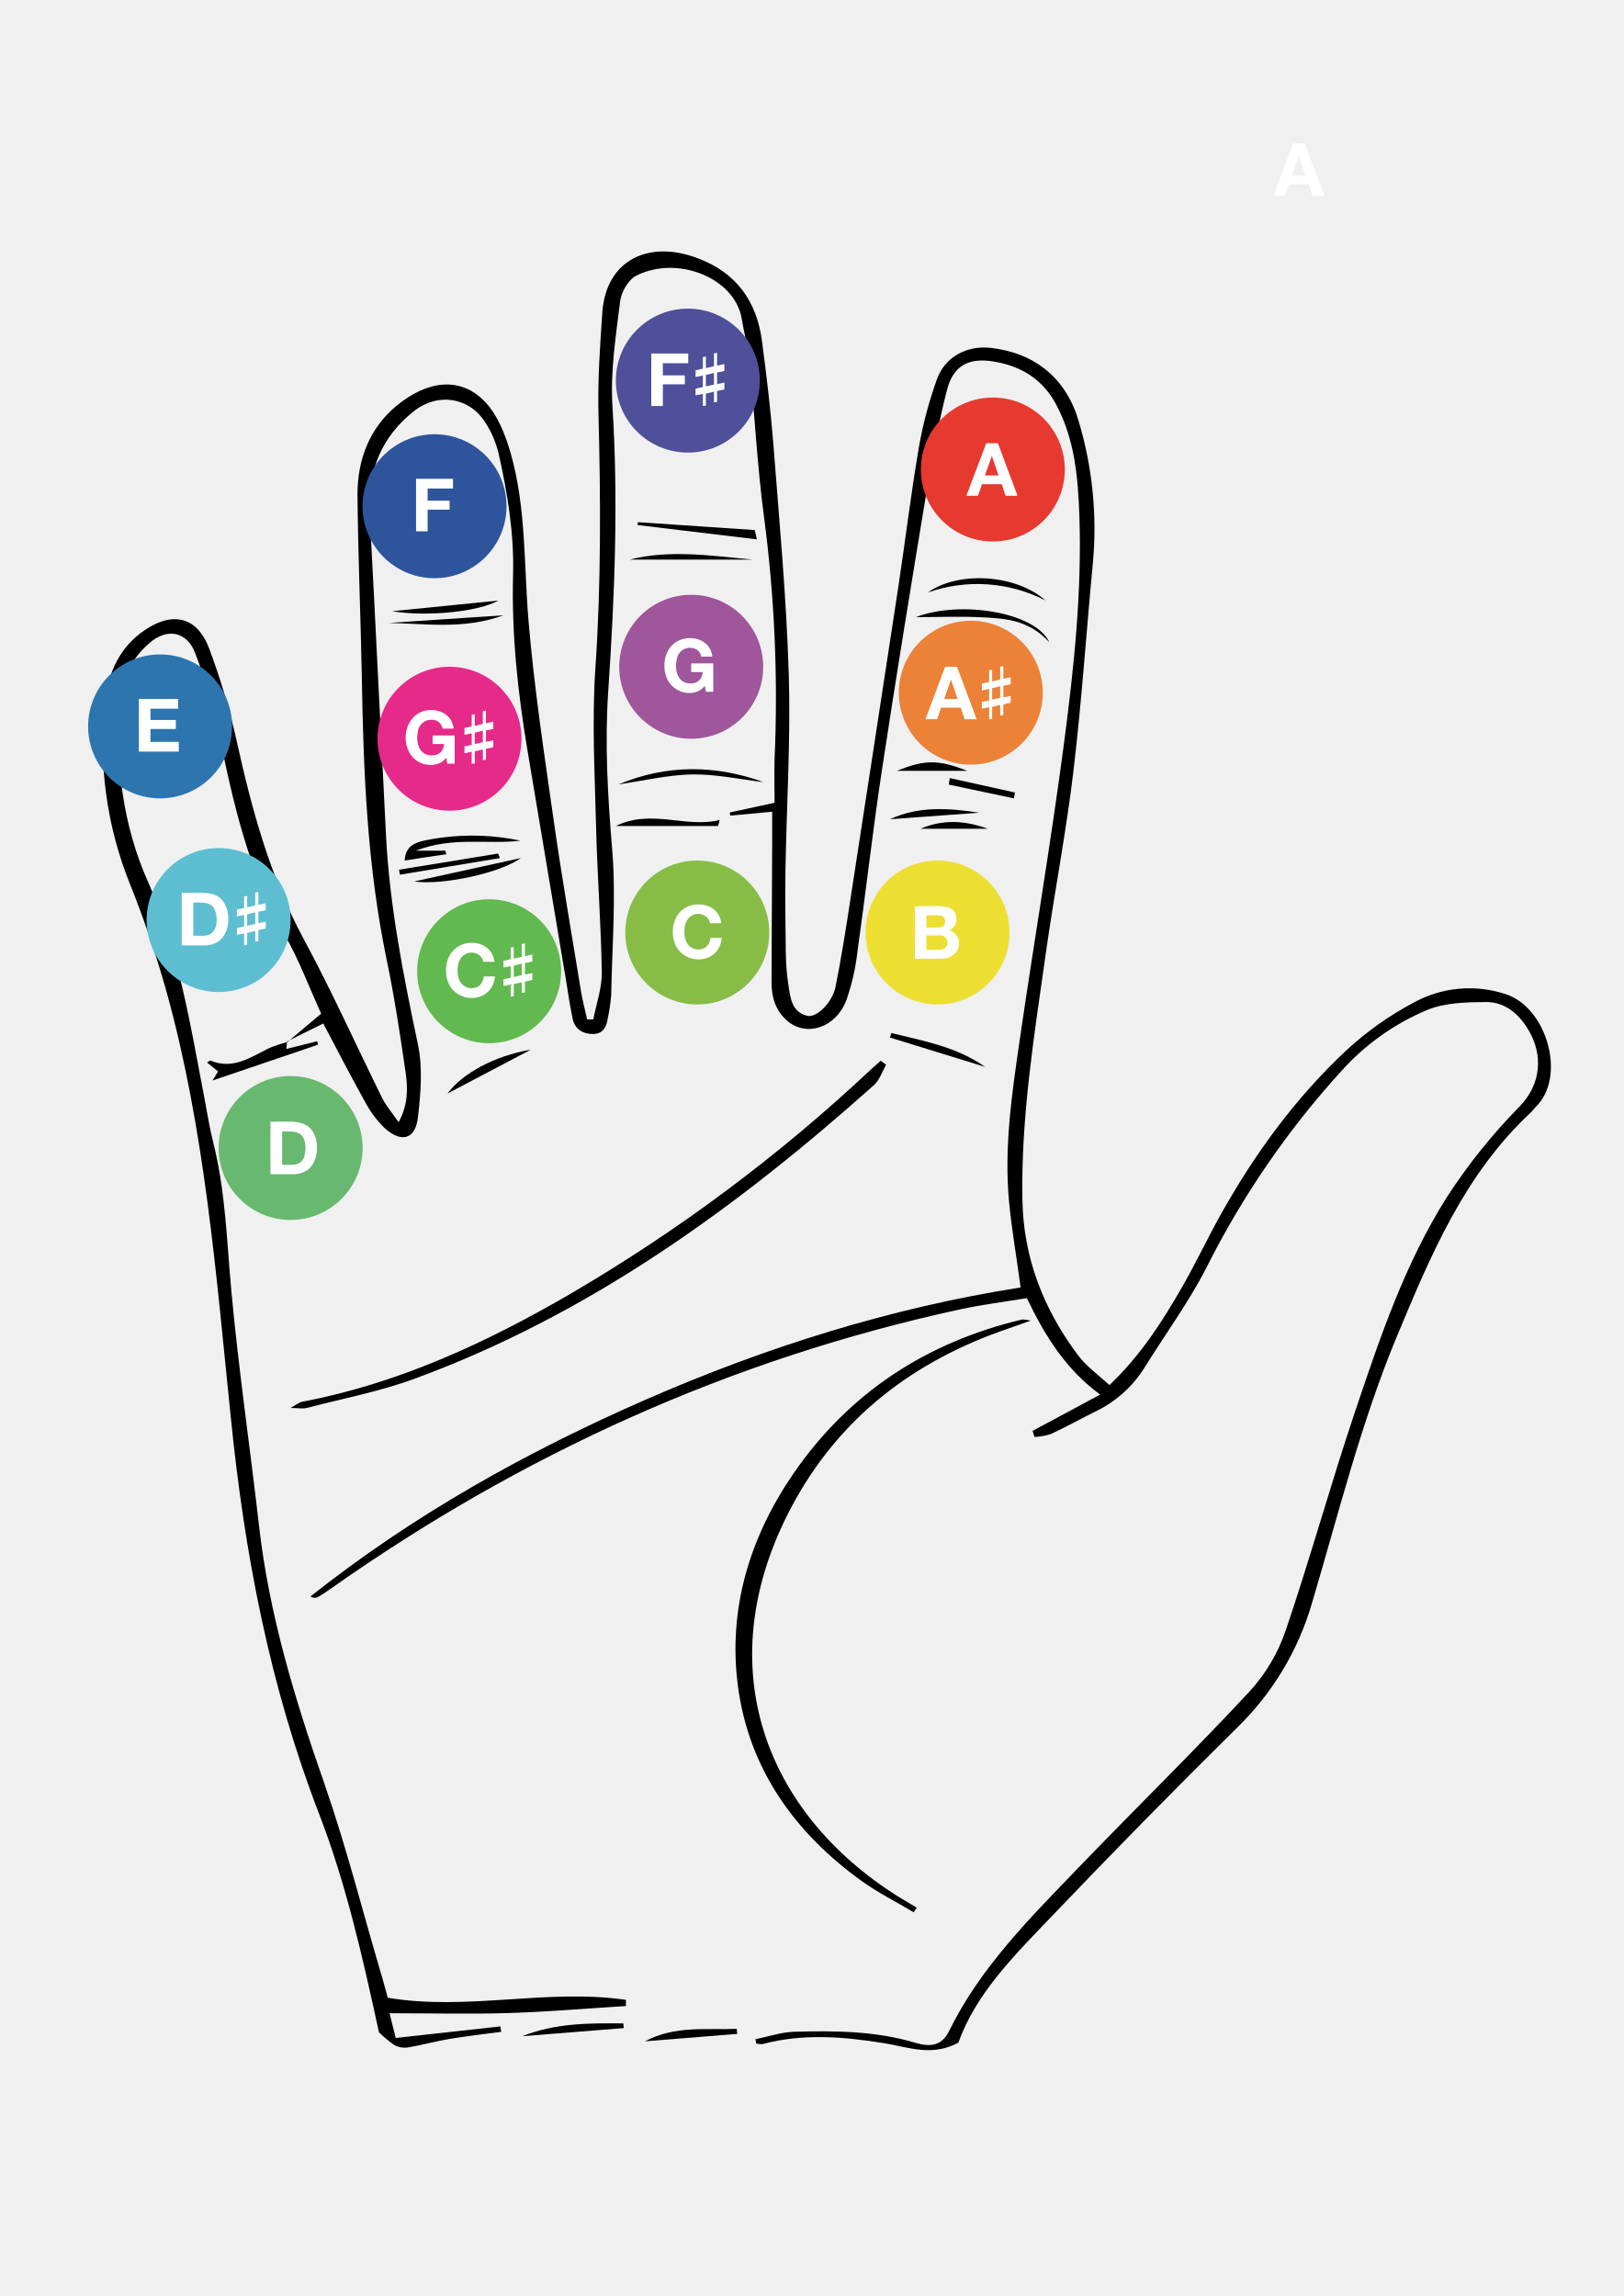
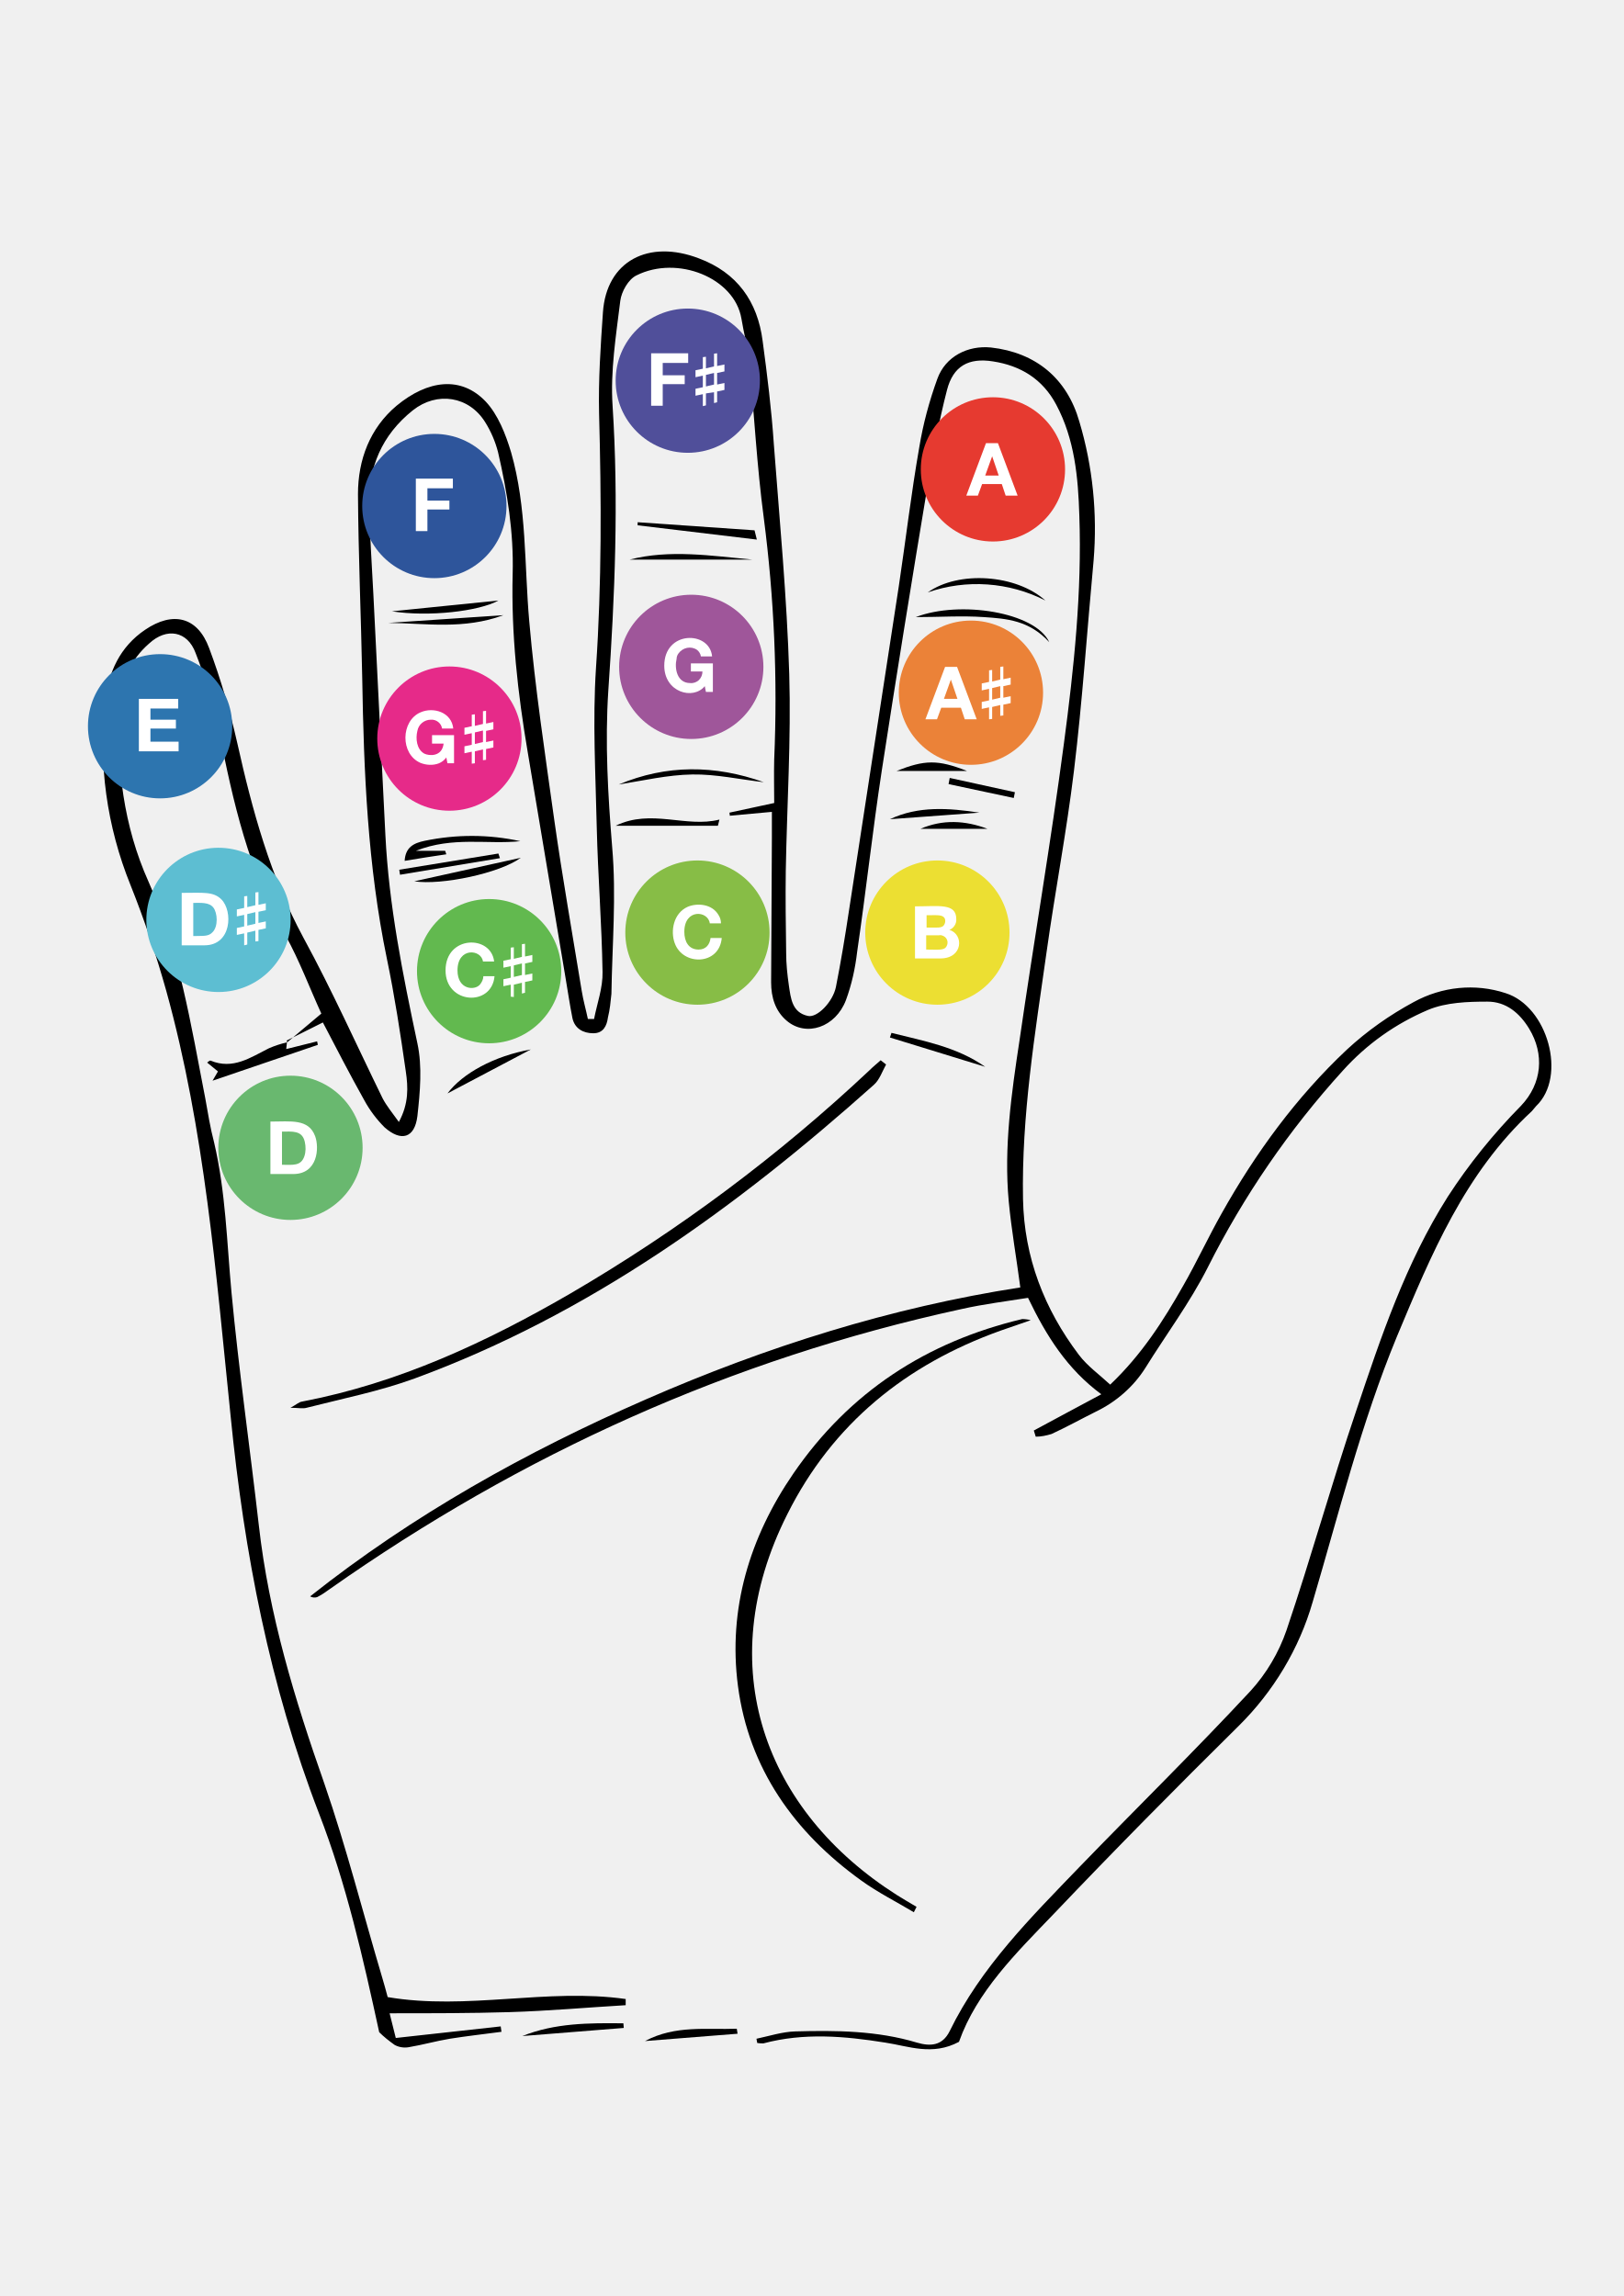
- <svg xmlns="http://www.w3.org/2000/svg" id="Layer_1" data-name="Layer 1" viewBox="0 0 420.94 595.28">
+ <svg xmlns="http://www.w3.org/2000/svg" version="1.1" id="Layer_1" x="0px" y="0px" viewBox="0 0 420.9 595.3" style="enable-background:new 0 0 420.9 595.3;" xml:space="preserve">
+   <style type="text/css">
+ 	.st0{fill:#87BD46;}
+ 	.st1{fill:#FFFFFF;}
+ 	.st2{fill:#62B94F;}
+ 	.st3{fill:#69B86F;}
+ 	.st4{fill:#5DBED2;}
+ 	.st5{fill:#2D75AF;}
+ 	.st6{fill:#2E559B;}
+ 	.st7{fill:#504F9A;}
+ 	.st8{fill:#9F569A;}
+ 	.st9{fill:#E63A30;}
+ 	.st10{fill:#EB8238;}
+ 	.st11{fill:#ECDF32;}
+ 	.st12{fill:#E62A89;}
+ </style>
  <g id="KzPyu6">
    <g>
-       <path d="M74.51,270.17l8.75-7.36C80.15,256,77.58,249,73.91,242.56c-9.46-16.49-13.56-34.57-17.23-52.9a133,133,0,0,0-6.08-20.3c-2.14-5.74-7.46-6.68-12.11-2.42a22.86,22.86,0,0,0-7.73,16.26c-.67,15.64,1.15,30.93,7.58,45.37,8,17.92,11,37.09,14.65,56.13.73,3.85,1.33,7.73,2.29,11.52C58.5,309,58.78,322,60,335c1.87,20.23,4.84,40.35,7.14,60.55,2.63,23.13,9.34,45.14,17,67.05,5.74,16.52,10,33.55,15,50.35.47,1.6.88,3.22,1.38,5,20.57,3.48,41.28-2.44,61.74.55l0,1.6c-10.07.63-20.12,1.49-30.2,1.81s-20.09.06-31.08.06l1.6,6.41,27.15-3,.19,1.41c-4.47.6-9,1.1-13.42,1.84-3.6.6-7.12,1.6-10.72,2.2a5.72,5.72,0,0,1-3.55-.6,30.55,30.55,0,0,1-4-3.34c-4.21-19.33-8.46-38.39-15.56-56.74-12.79-33.1-19.32-67.57-22.86-102.83C56,330.33,53.14,293.06,43.12,256.94a272.7,272.7,0,0,0-9.33-27.49,97.29,97.29,0,0,1-6.53-47.68c.84-7.45,3.76-14,10.3-18.43,7.24-4.89,13.56-3.41,16.63,4.72a180,180,0,0,1,7.29,24.61c3.88,17.53,8.58,34.65,17.16,50.63C86,256.91,92.3,271,99.17,284.89c1,1.92,2.44,3.58,4.16,6.06,2.59-4.77,2.37-9,1.79-13.08-1.41-9.77-2.9-19.56-4.92-29.22-5-24.07-6-48.46-6.4-72.93-.29-15.85-1-31.7-1.13-47.56,0-8.91,3.07-17.06,10-22.85,8.06-6.72,16.74-7.82,23.11-1.08,3.24,3.44,5.24,8.52,6.58,13.2,4.1,14.3,3.41,29.17,4.67,43.83,1.47,17.25,4.07,34.41,6.52,51.56,2.1,14.76,4.66,29.46,7.06,44.19.4,2.45,1.06,4.86,1.59,7.29l1.6,0c.78-4.07,2.26-8.15,2.2-12.21-.19-12.48-1.17-25-1.47-37.44-.34-13.8-1.12-27.67-.19-41.4,1.5-22,1.37-44,.8-66-.22-8.74.4-17.51,1-26.24C157.05,67.58,168,62,181,67c9.9,3.74,15.17,11.15,16.52,21.41,1.16,8.88,2.26,17.77,2.95,26.7,1.54,19.89,3.39,39.79,4,59.72.52,17-.58,34-.86,51-.11,7.09,0,14.19.09,21.28a61.6,61.6,0,0,0,.69,8.36c.51,3.28.83,6.95,4.93,7.91,2.4.56,6.49-3.56,7.27-7.51,1.32-6.58,2.39-13.21,3.42-19.85q6.48-42,12.88-84c1.81-12,3.25-24,5.3-36a104.14,104.14,0,0,1,4.72-17.77c2.08-5.79,7.87-8.74,13.87-8.06,11.61,1.32,19.71,8,22.91,19.24a97,97,0,0,1,3.66,36c-1.74,18.2-2.94,36.46-5.1,54.6-1.87,15.73-4.92,31.31-7.13,47-3,21.24-6.47,42.44-6.09,64,.26,15.1,5.49,28.45,14.45,40.38,2.17,2.89,5.28,5.07,8.11,7.71,8.16-7.77,13.76-16.56,18.94-25.61,3.52-6.15,6.54-12.59,10-18.77,8.81-15.71,19.36-30.18,32.54-42.48A83,83,0,0,1,366.36,260a29.93,29.93,0,0,1,23.8-2.3c10.89,3.39,16,21.57,7.91,29.32-.4.39-.69.89-1.1,1.27-17.37,16.1-26.13,37.24-35,58.53-9.25,22.31-15,45.67-21.84,68.7a73.61,73.61,0,0,1-19.25,32.22q-24.3,24-47.87,48.71c-9.77,10.22-20,20.25-24.57,33.15-6.94,3.72-13.05,1.13-19.15.15-10.58-1.71-21.1-2.6-31.63.22a5.06,5.06,0,0,1-1.62-.14l-.2-1.13c3.34-.67,6.67-1.83,10-1.93,10.63-.3,21.27-.22,31.62,2.91,3.43,1,6.6.89,8.52-3,8.1-16.56,21-29.37,33.54-42.41,14.75-15.34,30-30.23,44.46-45.79a44.61,44.61,0,0,0,9.28-15.68c6.42-18.88,11.71-38.14,18.07-57,6.42-19.06,12.83-38.16,23.72-55.39A149.5,149.5,0,0,1,394,286.79c5.53-5.77,6.13-13.37,2.07-20-2.5-4.09-6.05-7-10.82-7-5.14.05-10.69.17-15.32,2.07a62.28,62.28,0,0,0-22.18,15.78,226.85,226.85,0,0,0-35,51c-4.65,9.08-10.78,17.4-16.17,26.11a30.63,30.63,0,0,1-12.82,11.31c-3.83,1.91-7.59,4-11.47,5.79a15.87,15.87,0,0,1-4.14.7l-.48-1.57c5.65-3,11.3-6.08,17.52-9.41-8.8-6.46-14.21-15-19-25-5.58.92-11.45,1.64-17.19,2.88-59.5,12.9-113.8,37.54-163.47,72.59a33.25,33.25,0,0,1-3.28,2.11,2,2,0,0,1-1.77-.24c26.64-21.12,56-37.53,87.09-51.11s63.45-23.75,97-29c-1-7.63-2.31-14.92-3-22.27-1.32-14.05.74-27.95,2.75-41.79,3.73-25.64,8.09-51.21,11.48-76.9,2.58-19.6,4.68-39.3,4-59.15-.34-9.93-1.21-19.76-6-28.78-3.5-6.63-9.21-10.09-16.43-11.21-6.34-1-10.29,1.16-11.89,7.4-2.07,8.1-3.63,16.34-5,24.6-4.08,24.64-8.12,49.3-11.87,74-2.38,15.67-4.14,31.44-6.35,47.13a58.08,58.08,0,0,1-2.86,12.49c-2.7,7.11-10.27,9.63-15.29,5.38-3-2.55-4.13-6.11-4.11-10q.08-18.75.17-37.51c0-2,0-4,0-6.73l-10.88,1-.13-.8,11.63-2.53c0-3.62-.13-7.49,0-11.34a358.56,358.56,0,0,0-2.71-62.56c-1.81-13.48-2.47-27.12-3.82-40.67-.37-3.69-1.42-7.31-2-11C190.42,72,175.58,66.12,165,71.44c-2.06,1-3.95,4.23-4.24,6.64-1.11,9-2.57,18.23-2,27.24,1.56,24.68.58,49.24-1.09,73.84-.92,13.58-.14,27.13,1,40.73,1.07,12.58,0,25.34-.23,38a45.22,45.22,0,0,1-.88,6.08c-.34,2.19-1.16,4.06-3.75,4.11s-4.77-1.16-5.36-3.92c-.74-3.46-1.21-7-1.8-10.47q-4.89-29.24-9.8-58.46c-2.6-15.3-4.26-30.7-3.85-46.22.29-10.75-1.44-21.19-3.78-31.57a25.94,25.94,0,0,0-3.26-7.67c-4.19-6.85-12.46-8.13-18.8-3.07-8,6.4-11.64,14.85-11.31,25,.25,7.65.72,15.29,1.1,22.93q1.56,31,3.12,62.06c.94,18.31,4.49,36.2,8.27,54.1,1.27,6.05.73,12.65,0,18.89-.65,5.66-4.18,6.72-8.52,2.9a27.27,27.27,0,0,1-5.3-7.11c-3.71-6.64-7.17-13.42-10.72-20.11l-9.45,4.68Z" />
-       <path d="M236.85,495.79c-4.53-2.7-9.29-5.09-13.56-8.16-17.37-12.53-29.17-29.1-32-50.47-2.62-19.93,3-38.49,14.36-55.07C220.17,361,240.19,348,265,342.09a10.19,10.19,0,0,1,2.19.31c-3.2,1.13-5.48,1.92-7.75,2.73-24.56,8.78-43.57,24.18-55.34,47.65-19.85,39.54-5.94,77,28.53,98.82,1.64,1,3.31,2,5,3Z" />
-       <path d="M229.7,276.05c-1,1.79-1.72,4-3.19,5.32-35.56,31.75-73.77,59.47-119,76.07-9,3.32-18.64,5.16-28,7.6-1,.27-2.18,0-4.2,0,1.52-.83,2.22-1.45,3-1.6,25.08-4.77,47.85-15.36,69.69-28.07a432.28,432.28,0,0,0,77.43-57.78c.94-.88,1.92-1.71,2.89-2.57Z" />
-       <path d="M74.4,270.06l-.17,1.9,8-2,.22.89-27.35,9.29,1.43-2.36-2.85-2.28c.44-.27.73-.58.88-.52,5.79,2.41,10.34-.81,15.12-3.2a34.33,34.33,0,0,1,4.87-1.62Z" />
-       <path d="M107.8,220.55h7.62l.29.93c-1.76.26-3.52.5-5.27.77s-3.67.57-5.53.86c.16-3.5,2.32-4.59,5.2-5.2a60.56,60.56,0,0,1,24.83.05C126.31,219,117.41,216.83,107.8,220.55Z" />
-       <path d="M237.42,160c11.45-4.43,31-1.32,34.6,6.53-5.22-5.72-11.12-6.14-16.91-6.46S243.74,160,237.42,160Z" />
-       <path d="M165.33,135.38l30.32,2.05.56,2.41-30.92-3.71Z" />
-       <path d="M163.22,145.09c10.4-2.66,21.16-1,31.92,0Z" />
-       <path d="M160.36,203.36c12.39-5.16,24.94-5.13,37.58-.58-6.17-.72-12.35-2.09-18.51-2C173.06,200.91,166.71,202.45,160.36,203.36Z" />
-       <path d="M100.69,161.52l29.82-2C120.23,163.29,110.39,161.65,100.69,161.52Z" />
-       <path d="M161.69,525.82l-26.32,2.11c8.49-3.4,17.34-3.42,26.2-3.32Z" />
-       <path d="M271,155.67a38.67,38.67,0,0,0-30.47-2.06C248.49,147.93,263.42,148.93,271,155.67Z" />
-       <path d="M255.37,276.61,230.7,269l.36-1.17C239.43,269.89,248,271.41,255.37,276.61Z" />
-       <path d="M107.38,228.53,135,222.47C129.6,226.42,114.44,229.6,107.38,228.53Z" />
-       <path d="M137.61,272.14,116,283.52C119.88,278.29,128.13,273.77,137.61,272.14Z" />
-       <path d="M101.64,158.47l27.56-2.76C124.18,158.52,111.12,160,101.64,158.47Z" />
-       <path d="M167.18,529.25c7.95-4.21,16-2.88,23.78-3.24l.16,1.31Z" />
-       <path d="M230.71,212.4c7.45-3.47,15.28-2.89,23.17-1.69Z" />
-       <path d="M186.13,214.15H159.65c9.24-4.53,18.2.65,26.92-1.56Z" />
-       <path d="M129.6,222.47l-25.93,4.31-.23-1.29,25.66-4.19Z" />
-       <path d="M232.44,199.86c7.27-2.9,10.71-3,18.31,0Z" />
-       <path d="M246.2,201.73l16.91,3.74-.29,1.52-16.88-3.57Z" />
-       <path d="M238.61,214.87c5.78-2.48,11.59-2.18,17.43,0Z" />
+       <path d="M74.5,270.2l8.8-7.4c-3.1-6.8-5.7-13.8-9.3-20.3c-9.5-16.5-13.6-34.6-17.2-52.9c-1.5-6.9-3.5-13.7-6.1-20.3    c-2.1-5.7-7.5-6.7-12.1-2.4c-4.7,4.1-7.5,10-7.7,16.3c-0.7,15.6,1.1,30.9,7.6,45.4c8,17.9,11,37.1,14.7,56.1    c0.7,3.9,1.3,7.7,2.3,11.5C58.5,309,58.8,322,60,335c1.9,20.2,4.8,40.4,7.1,60.5c2.6,23.1,9.3,45.1,17,67    c5.7,16.5,10,33.5,15,50.3c0.5,1.6,0.9,3.2,1.4,5c20.6,3.5,41.3-2.4,61.7,0.5v1.6c-10.1,0.6-20.1,1.5-30.2,1.8S112,522,101,522    l1.6,6.4l27.2-3l0.2,1.4c-4.5,0.6-9,1.1-13.4,1.8c-3.6,0.6-7.1,1.6-10.7,2.2c-1.2,0.2-2.5,0-3.6-0.6c-1.4-1-2.8-2.1-4-3.3    c-4.2-19.3-8.5-38.4-15.6-56.7C69.9,437,63.3,402.6,59.8,367.3c-3.8-37-6.7-74.3-16.7-110.4c-2.6-9.3-5.7-18.5-9.3-27.5    c-6.1-15.1-8.4-31.5-6.5-47.7c0.8-7.4,3.8-14,10.3-18.4c7.2-4.9,13.6-3.4,16.6,4.7c3,8,5.4,16.2,7.3,24.6    c3.9,17.5,8.6,34.7,17.2,50.6c7.4,13.6,13.7,27.7,20.5,41.6c1,1.9,2.4,3.6,4.2,6.1c2.6-4.8,2.4-9,1.8-13.1    c-1.4-9.8-2.9-19.6-4.9-29.2c-5-24.1-6-48.5-6.4-72.9c-0.3-15.9-1-31.7-1.1-47.6c0-8.9,3.1-17.1,10-22.9    c8.1-6.7,16.7-7.8,23.1-1.1c3.2,3.4,5.2,8.5,6.6,13.2c4.1,14.3,3.4,29.2,4.7,43.8c1.5,17.2,4.1,34.4,6.5,51.6    c2.1,14.8,4.7,29.5,7.1,44.2c0.4,2.5,1.1,4.9,1.6,7.3h1.6c0.8-4.1,2.3-8.1,2.2-12.2c-0.2-12.5-1.2-25-1.5-37.4    c-0.3-13.8-1.1-27.7-0.2-41.4c1.5-22,1.4-44,0.8-66c-0.2-8.7,0.4-17.5,1-26.2c0.9-13.4,11.9-19,24.9-14    c9.9,3.7,15.2,11.2,16.5,21.4c1.2,8.9,2.3,17.8,2.9,26.7c1.5,19.9,3.4,39.8,4,59.7c0.5,17-0.6,34-0.9,51c-0.1,7.1,0,14.2,0.1,21.3    c0,2.8,0.3,5.6,0.7,8.4c0.5,3.3,0.8,7,4.9,7.9c2.4,0.6,6.5-3.6,7.3-7.5c1.3-6.6,2.4-13.2,3.4-19.9c4.3-28,8.6-56,12.9-84    c1.8-12,3.2-24,5.3-36c1-6.1,2.6-12,4.7-17.8c2.1-5.8,7.9-8.7,13.9-8.1c11.6,1.3,19.7,8,22.9,19.2c3.5,11.7,4.7,23.9,3.7,36    c-1.7,18.2-2.9,36.5-5.1,54.6c-1.9,15.7-4.9,31.3-7.1,47c-3,21.2-6.5,42.4-6.1,64c0.3,15.1,5.5,28.5,14.5,40.4    c2.2,2.9,5.3,5.1,8.1,7.7c8.2-7.8,13.8-16.6,18.9-25.6c3.5-6.1,6.5-12.6,10-18.8c8.8-15.7,19.4-30.2,32.5-42.5    c5.2-4.8,11-8.9,17.3-12.3c7.3-4,15.9-4.9,23.8-2.3c10.9,3.4,16,21.6,7.9,29.3c-0.4,0.4-0.7,0.9-1.1,1.3    c-17.4,16.1-26.1,37.2-35,58.5c-9.2,22.3-15,45.7-21.8,68.7c-3.5,12.2-10.2,23.3-19.2,32.2c-16.2,16-32.2,32.2-47.9,48.7    c-9.8,10.2-20,20.2-24.6,33.2c-6.9,3.7-13.1,1.1-19.1,0.2c-10.6-1.7-21.1-2.6-31.6,0.2c-0.5,0-1.1,0-1.6-0.1l-0.2-1.1    c3.3-0.7,6.7-1.8,10-1.9c10.6-0.3,21.3-0.2,31.6,2.9c3.4,1,6.6,0.9,8.5-3c8.1-16.6,21-29.4,33.5-42.4c14.8-15.3,30-30.2,44.5-45.8    c4.1-4.5,7.3-9.9,9.3-15.7c6.4-18.9,11.7-38.1,18.1-57c6.4-19.1,12.8-38.2,23.7-55.4c5.5-8.5,11.9-16.4,19-23.6    c5.5-5.8,6.1-13.4,2.1-20c-2.5-4.1-6-7-10.8-7c-5.1,0-10.7,0.2-15.3,2.1c-8.5,3.6-16,8.9-22.2,15.8c-13.9,15.3-25.7,32.5-35,51    c-4.6,9.1-10.8,17.4-16.2,26.1c-3.1,4.9-7.6,8.8-12.8,11.3c-3.8,1.9-7.6,4-11.5,5.8c-1.3,0.4-2.7,0.7-4.1,0.7l-0.5-1.6    c5.6-3,11.3-6.1,17.5-9.4c-8.8-6.5-14.2-15-19-25c-5.6,0.9-11.4,1.6-17.2,2.9C189.5,352.4,135.2,377,85.5,412    c-1.1,0.8-2.1,1.5-3.3,2.1c-0.6,0.2-1.3,0.1-1.8-0.2c26.6-21.1,56-37.5,87.1-51.1s63.4-23.8,97-29c-1-7.6-2.3-14.9-3-22.3    c-1.3-14,0.7-28,2.8-41.8c3.7-25.6,8.1-51.2,11.5-76.9c2.6-19.6,4.7-39.3,4-59.1c-0.3-9.9-1.2-19.8-6-28.8    c-3.5-6.6-9.2-10.1-16.4-11.2c-6.3-1-10.3,1.2-11.9,7.4c-2.1,8.1-3.6,16.3-5,24.6c-4.1,24.6-8.1,49.3-11.9,74    c-2.4,15.7-4.1,31.4-6.4,47.1c-0.5,4.3-1.4,8.4-2.9,12.5c-2.7,7.1-10.3,9.6-15.3,5.4c-3-2.5-4.1-6.1-4.1-10    c0.1-12.5,0.1-25,0.2-37.5c0-2,0-4,0-6.7l-10.9,1l-0.1-0.8l11.6-2.5c0-3.6-0.1-7.5,0-11.3c0.9-20.9,0-41.8-2.7-62.6    c-1.8-13.5-2.5-27.1-3.8-40.7c-0.4-3.7-1.4-7.3-2-11C190.4,72,175.6,66.1,165,71.4c-2.1,1-3.9,4.2-4.2,6.6c-1.1,9-2.6,18.2-2,27.2    c1.6,24.7,0.6,49.2-1.1,73.8c-0.9,13.6-0.1,27.1,1,40.7c1.1,12.6,0,25.3-0.2,38c-0.2,2-0.4,4.1-0.9,6.1c-0.3,2.2-1.2,4.1-3.8,4.1    s-4.8-1.2-5.4-3.9c-0.7-3.5-1.2-7-1.8-10.5c-3.3-19.5-6.5-39-9.8-58.5c-2.6-15.3-4.3-30.7-3.9-46.2c0.3-10.8-1.4-21.2-3.8-31.6    c-0.7-2.7-1.8-5.3-3.3-7.7c-4.2-6.8-12.5-8.1-18.8-3.1c-8,6.4-11.6,14.8-11.3,25c0.2,7.6,0.7,15.3,1.1,22.9    c1,20.7,2.1,41.4,3.1,62.1c0.9,18.3,4.5,36.2,8.3,54.1c1.3,6,0.7,12.6,0,18.9c-0.7,5.7-4.2,6.7-8.5,2.9c-2.1-2.1-3.9-4.5-5.3-7.1    c-3.7-6.6-7.2-13.4-10.7-20.1l-9.4,4.7L74.5,270.2z" />
+       <path d="M236.9,495.8c-4.5-2.7-9.3-5.1-13.6-8.2c-17.4-12.5-29.2-29.1-32-50.5c-2.6-19.9,3-38.5,14.4-55.1    c14.5-21.1,34.5-34.1,59.3-40c0.7,0,1.5,0.1,2.2,0.3c-3.2,1.1-5.5,1.9-7.8,2.7c-24.6,8.8-43.6,24.2-55.3,47.6    c-19.9,39.5-5.9,77,28.5,98.8c1.6,1,3.3,2,5,3L236.9,495.8z" />
+       <path d="M229.7,276c-1,1.8-1.7,4-3.2,5.3c-35.6,31.8-73.8,59.5-119,76.1c-9,3.3-18.6,5.2-28,7.6c-1,0.3-2.2,0-4.2,0    c1.5-0.8,2.2-1.5,3-1.6c25.1-4.8,47.8-15.4,69.7-28.1c27.9-16.3,53.9-35.7,77.4-57.8c0.9-0.9,1.9-1.7,2.9-2.6L229.7,276z" />
+       <path d="M74.4,270.1l-0.2,1.9l8-2l0.2,0.9l-27.3,9.3l1.4-2.4l-2.8-2.3c0.4-0.3,0.7-0.6,0.9-0.5c5.8,2.4,10.3-0.8,15.1-3.2    c1.6-0.7,3.2-1.2,4.9-1.6L74.4,270.1z" />
+       <path d="M107.8,220.6h7.6l0.3,0.9c-1.8,0.3-3.5,0.5-5.3,0.8s-3.7,0.6-5.5,0.9c0.2-3.5,2.3-4.6,5.2-5.2c8.2-1.7,16.6-1.7,24.8,0.1    C126.3,219,117.4,216.8,107.8,220.6z" />
+       <path d="M237.4,160c11.4-4.4,31-1.3,34.6,6.5c-5.2-5.7-11.1-6.1-16.9-6.5S243.7,160,237.4,160z" />
+       <path d="M165.3,135.4l30.3,2.1l0.6,2.4l-30.9-3.7L165.3,135.4z" />
+       <path d="M163.2,145.1c10.4-2.7,21.2-1,31.9,0H163.2z" />
+       <path d="M160.4,203.4c12.4-5.2,24.9-5.1,37.6-0.6c-6.2-0.7-12.4-2.1-18.5-2C173.1,200.9,166.7,202.4,160.4,203.4z" />
+       <path d="M100.7,161.5l29.8-2C120.2,163.3,110.4,161.6,100.7,161.5z" />
+       <path d="M161.7,525.8l-26.3,2.1c8.5-3.4,17.3-3.4,26.2-3.3L161.7,525.8z" />
+       <path d="M271,155.7c-9.4-4.8-20.5-5.6-30.5-2.1C248.5,147.9,263.4,148.9,271,155.7z" />
+       <path d="M255.4,276.6l-24.7-7.6l0.4-1.2C239.4,269.9,248,271.4,255.4,276.6z" />
+       <path d="M107.4,228.5l27.6-6.1C129.6,226.4,114.4,229.6,107.4,228.5z" />
+       <path d="M137.6,272.1L116,283.5C119.9,278.3,128.1,273.8,137.6,272.1z" />
+       <path d="M101.6,158.5l27.6-2.8C124.2,158.5,111.1,160,101.6,158.5z" />
+       <path d="M167.2,529.2c7.9-4.2,16-2.9,23.8-3.2l0.2,1.3L167.2,529.2z" />
+       <path d="M230.7,212.4c7.4-3.5,15.3-2.9,23.2-1.7L230.7,212.4z" />
+       <path d="M186.1,214.1h-26.5c9.2-4.5,18.2,0.6,26.9-1.6L186.1,214.1z" />
+       <path d="M129.6,222.5l-25.9,4.3l-0.2-1.3l25.7-4.2L129.6,222.5z" />
+       <path d="M232.4,199.9c7.3-2.9,10.7-3,18.3,0H232.4z" />
+       <path d="M246.2,201.7l16.9,3.7l-0.3,1.5l-16.9-3.6L246.2,201.7z" />
+       <path d="M238.6,214.9c5.8-2.5,11.6-2.2,17.4,0H238.6z" />
    </g>
  </g>
  <g>
-     <circle id="key4" cx="180.75" cy="241.77" r="18.66" fill="#87bd46" />
-     <path d="M177.4,241.6c0,2.46,1.15,4.56,3.7,4.56,1.9,0,2.87-1.3,3.09-3h2.9c-.65,7.15-10.08,7.28-12.22,1.27-1.07-3-.42-7.71,3.44-9.41,2.35-1,6.32-.8,8,2.25a5.36,5.36,0,0,1,.65,2.1h-2.91C183.6,236.11,177.4,235.46,177.4,241.6Z" fill="#fff" />
+     <circle id="key4" class="st0" cx="180.8" cy="241.8" r="18.7" />
+     <path class="st1" d="M177.4,241.6c0,2.5,1.1,4.6,3.7,4.6c1.9,0,2.9-1.3,3.1-3h2.9c-0.6,7.1-10.1,7.3-12.2,1.3   c-1.1-3-0.4-7.7,3.4-9.4c2.4-1,6.3-0.8,8,2.2c0.4,0.6,0.6,1.4,0.6,2.1H184C183.6,236.1,177.4,235.5,177.4,241.6z" />
  </g>
  <g>
-     <circle id="key5" cx="126.8" cy="251.81" r="18.66" fill="#62b94f" />
+     <circle id="key5" class="st2" cx="126.8" cy="251.8" r="18.7" />
    <g>
-       <path d="M118.61,251.65c0,5,4.4,5.28,5.85,3.72a3.89,3.89,0,0,0,.94-2.21h2.9c-.72,8-12.68,7.35-12.68-1.51,0-9.11,11.77-9.28,12.56-2.29h-2.9C124.81,246.14,118.61,245.51,118.61,251.65Z" fill="#fff" />
-       <path d="M132.39,258.39v-3.13l-1.88.38v-1.76l1.88-.39v-3l-1.88.38v-1.77l1.88-.42v-3l.79-.14v3l2.09-.48v-3.33l.8-.14v3.3l1.91-.4v1.81l-1.91.38v3l1.91-.37v1.77l-1.91.4v2.8l-.8.16v-2.78l-2.09.49v3.15Zm.79-5.09,2.09-.47v-3l-2.09.52Z" fill="#fff" />
+       <path class="st1" d="M118.6,251.6c0,5,4.4,5.3,5.8,3.7c0.5-0.6,0.9-1.4,0.9-2.2h2.9c-0.7,8-12.7,7.3-12.7-1.5    c0-9.1,11.8-9.3,12.6-2.3h-2.9C124.8,246.1,118.6,245.5,118.6,251.6z" />
+       <path class="st1" d="M132.4,258.4v-3.1l-1.9,0.4v-1.8l1.9-0.4v-3l-1.9,0.4v-1.8l1.9-0.4v-3l0.8-0.1v3l2.1-0.5v-3.3l0.8-0.1v3.3    l1.9-0.4v1.8l-1.9,0.4v3l1.9-0.4v1.8l-1.9,0.4v2.8l-0.8,0.2v-2.8l-2.1,0.5v3.2L132.4,258.4z M133.2,253.3l2.1-0.5v-3l-2.1,0.5    V253.3z" />
    </g>
  </g>
  <g>
-     <circle id="key6" cx="75.33" cy="297.64" r="18.66" fill="#69b86f" />
-     <path d="M81.69,294.61c1.13,3,.67,9.83-5.71,9.83H70.11v-13.6C75.45,290.84,80,290,81.69,294.61Zm-2.81,5.15A7.38,7.38,0,0,0,79,296c-.72-3-3.32-2.64-5.86-2.64V302c2.75,0,4.83.39,5.78-2.19Z" fill="#fff" />
+     <circle id="key6" class="st3" cx="75.3" cy="297.6" r="18.7" />
+     <path class="st1" d="M81.7,294.6c1.1,3,0.7,9.8-5.7,9.8h-5.9v-13.6C75.4,290.8,80,290,81.7,294.6z M78.9,299.8   c0.4-1.2,0.4-2.5,0.1-3.8c-0.7-3-3.3-2.6-5.9-2.6v8.6C75.9,302,78,302.4,78.9,299.8L78.9,299.8z" />
  </g>
  <g>
-     <circle id="key7" cx="56.67" cy="238.54" r="18.66" fill="#5dbed2" />
+     <ellipse id="key7" transform="matrix(4.531439e-02 -0.999 0.999 4.531439e-02 -184.1929 284.3425)" class="st4" cx="56.7" cy="238.5" rx="18.7" ry="18.7" />
    <g>
-       <path d="M57.4,233.19c3,3,2.73,11.93-4.43,11.93H47.11V231.51C52.74,231.51,55.3,231.07,57.4,233.19Zm-2.28,8.51c1.46-1.49,1.29-5,.19-6.45S52.13,234,50.1,234v8.59C52.58,242.6,54,242.85,55.12,241.7Z" fill="#fff" />
-       <path d="M63.29,245.12V242l-1.88.38V240.6l1.88-.38v-3l-1.88.38v-1.77l1.88-.42v-3l.78-.13v2.95l2.1-.47v-3.34l.8-.13v3.3l1.91-.4v1.81l-1.91.38v2.95l1.91-.36v1.77l-1.91.4V244l-.8.15v-2.77l-2.1.49V245Zm.78-5.09,2.1-.48v-3l-2.1.52Z" fill="#fff" />
+       <path class="st1" d="M57.4,233.2c3,3,2.7,11.9-4.4,11.9h-5.9v-13.6C52.7,231.5,55.3,231.1,57.4,233.2z M55.1,241.7    c1.5-1.5,1.3-5,0.2-6.4s-3.2-1.2-5.2-1.2v8.6C52.6,242.6,54,242.9,55.1,241.7z" />
+       <path class="st1" d="M63.3,245.1V242l-1.9,0.4v-1.8l1.9-0.4v-3l-1.9,0.4v-1.8l1.9-0.4v-3l0.8-0.1v2.9l2.1-0.5v-3.3l0.8-0.1v3.3    l1.9-0.4v1.8l-1.9,0.4v2.9l1.9-0.4v1.8l-1.9,0.4v2.9l-0.8,0.1v-2.8l-2.1,0.5v3.1L63.3,245.1z M64.1,240l2.1-0.5v-3l-2.1,0.5V240z" />
    </g>
  </g>
  <g>
-     <circle id="key8" cx="41.5" cy="188.33" r="18.66" fill="#2d75af" />
-     <path d="M46.19,181.22v2.52H39v2.92h6.59V189H39v3.35h7.34v2.51H36V181.22Z" fill="#fff" />
+     <circle id="key8" class="st5" cx="41.5" cy="188.3" r="18.7" />
+     <path class="st1" d="M46.2,181.2v2.5H39v2.9h6.6v2.3H39v3.4h7.3v2.5H36v-13.6H46.2z" />
  </g>
  <g>
-     <circle id="key9" cx="112.64" cy="131.25" r="18.66" fill="#2e559b" />
-     <path d="M117.43,124.14v2.52h-6.58v3.15h5.7v2.32h-5.7v5.62h-3V124.14Z" fill="#fff" />
+     <circle id="key9" class="st6" cx="112.6" cy="131.2" r="18.7" />
+     <path class="st1" d="M117.4,124.1v2.5h-6.6v3.2h5.7v2.3h-5.7v5.6h-3v-13.6H117.4z" />
  </g>
  <g>
-     <circle id="key10" cx="178.31" cy="98.68" r="18.66" fill="#504f9a" />
+     <circle id="key10" class="st7" cx="178.3" cy="98.7" r="18.7" />
    <g>
-       <path d="M178.41,91.65v2.52h-6.59v3.15h5.7v2.32h-5.69v5.62h-3V91.65Z" fill="#fff" />
-       <path d="M182.2,105.26v-3.13l-1.89.38v-1.76l1.89-.38v-3l-1.89.38V96l1.89-.42v-3l.78-.14v3l2.1-.48V91.62l.8-.14v3.3l1.9-.4v1.81l-1.9.38v3l1.9-.37v1.77l-1.9.41v2.8l-.8.15v-2.78l-2.1.5v3.14Zm.78-5.09,2.1-.47v-3l-2.1.52Z" fill="#fff" />
+       <path class="st1" d="M178.4,91.6v2.5h-6.6v3.2h5.7v2.3h-5.7v5.6h-3V91.6H178.4z" />
+       <path class="st1" d="M182.2,105.3v-3.1l-1.9,0.4v-1.8l1.9-0.4v-3l-1.9,0.4V96l1.9-0.4v-3l0.8-0.1v3l2.1-0.5v-3.3l0.8-0.1v3.3    l1.9-0.4v1.8l-1.9,0.4v3l1.9-0.4v1.8l-1.9,0.4v2.8l-0.8,0.2v-2.8L183,102v3.1L182.2,105.3z M183,100.2l2.1-0.5v-3l-2.1,0.5V100.2z    " />
    </g>
  </g>
  <g>
-     <circle id="key11" cx="179.18" cy="172.87" r="18.66" fill="#9f569a" />
-     <path d="M172.23,172.63c0-9.16,11.76-9.15,12.42-2.39h-2.86a2.89,2.89,0,0,0-1-1.71,3.46,3.46,0,0,0-5.35,2.36c-.61,2.53.05,6.3,3.5,6.3a3.2,3.2,0,0,0,2.29-.76,3.32,3.32,0,0,0,.94-2.18h-3V172h5.73v7.36H183l-.3-1.54C179.71,181.61,172.23,179.53,172.23,172.63Z" fill="#fff" />
-   </g>
-   <path d="M338.25,37.2l5.09,13.6h-3.11l-1-3h-5.09l-1.07,3h-3l5.16-13.6Zm.17,8.34-1.72-5h-.05l-1.77,5Z" fill="#fff" />
-   <g>
-     <circle id="key1-2" cx="257.37" cy="121.73" r="18.66" fill="#e63a30" />
-     <path d="M258.68,114.92l5.09,13.61h-3.1l-1-3h-5.09l-1.07,3h-3l5.15-13.61Zm.17,8.35-1.71-5h-.05l-1.77,5Z" fill="#fff" />
+     <circle id="key11" class="st8" cx="179.2" cy="172.9" r="18.7" />
+     <path class="st1" d="M172.2,172.6c0-9.2,11.8-9.1,12.4-2.4h-2.9c-0.1-0.7-0.5-1.3-1-1.7c-1.6-1.1-3.7-0.6-4.8,0.9   c-0.3,0.4-0.5,0.9-0.5,1.4c-0.6,2.5,0.1,6.3,3.5,6.3c0.8,0.1,1.7-0.2,2.3-0.8c0.6-0.6,0.9-1.4,0.9-2.2h-3V172h5.7v7.4H183l-0.3-1.5   C179.7,181.6,172.2,179.5,172.2,172.6z" />
  </g>
  <g>
-     <circle id="key2" cx="251.66" cy="179.59" r="18.66" fill="#eb8238" />
+     <circle id="key1-2" class="st9" cx="257.4" cy="121.7" r="18.7" />
+     <path class="st1" d="M258.7,114.9l5.1,13.6h-3.1l-1-3h-5.1l-1.1,3h-3l5.1-13.6H258.7z M258.9,123.3l-1.7-5h0l-1.8,5H258.9z" />
+   </g>
+   <g>
+     <circle id="key2" class="st10" cx="251.7" cy="179.6" r="18.7" />
    <g>
-       <path d="M248.08,172.88l5.09,13.6h-3.11l-1-3h-5.09l-1.07,3h-3L245,172.87Zm.17,8.34-1.72-5h0l-1.78,5Z" fill="#fff" />
-       <path d="M256.41,186.48v-3.12l-1.89.38V182l1.89-.38v-3l-1.89.38v-1.77l1.89-.42v-3l.78-.14v3l2.09-.48v-3.33l.81-.14V176l1.9-.4v1.81l-1.9.38v3l1.9-.36v1.77l-1.9.4v2.8l-.81.15v-2.78l-2.09.49v3.15Zm.78-5.09,2.09-.48v-3l-2.09.52Z" fill="#fff" />
+       <path class="st1" d="M248.1,172.9l5.1,13.6h-3.1l-1-3H244l-1.1,3h-3l5.1-13.6L248.1,172.9z M248.2,181.2l-1.7-5l0,0l-1.8,5H248.2z    " />
+       <path class="st1" d="M256.4,186.5v-3.1l-1.9,0.4V182l1.9-0.4v-3l-1.9,0.4v-1.8l1.9-0.4v-3l0.8-0.1v3l2.1-0.5v-3.3l0.8-0.1v3.3    l1.9-0.4v1.8l-1.9,0.4v3l1.9-0.4v1.8l-1.9,0.4v2.8l-0.8,0.1v-2.8l-2.1,0.5v3.1L256.4,186.5z M257.2,181.4l2.1-0.5v-3l-2.1,0.5    V181.4z" />
    </g>
  </g>
  <g>
-     <circle id="key3" cx="243.04" cy="241.77" r="18.66" fill="#ecdf32" />
-     <path d="M247.92,238.34a2.91,2.91,0,0,1-1.84,2.84c3.76,1.08,3.58,7.39-2.31,7.39h-6.59V235C243.39,235,247.92,234.11,247.92,238.34Zm-3.41,1.75a1.76,1.76,0,0,0,.35-2c-.56-1-1.8-.78-4.69-.78v3.18c3.18,0,3.68.11,4.34-.38Zm.89,5.24a1.93,1.93,0,0,0-2-2.82h-3.26v3.74c3.19,0,4.62.24,5.23-.92Z" fill="#fff" />
+     <circle id="key3" class="st11" cx="243" cy="241.8" r="18.7" />
+     <path class="st1" d="M247.9,238.3c0.1,1.2-0.7,2.4-1.8,2.8c3.8,1.1,3.6,7.4-2.3,7.4h-6.6V235C243.4,235,247.9,234.1,247.9,238.3z    M244.5,240.1c0.5-0.5,0.7-1.3,0.4-2c-0.6-1-1.8-0.8-4.7-0.8v3.2C243.3,240.5,243.8,240.6,244.5,240.1L244.5,240.1z M245.4,245.3   c0.5-0.9,0.2-2.1-0.8-2.6c-0.4-0.2-0.8-0.3-1.2-0.2h-3.3v3.7C243.3,246.2,244.8,246.5,245.4,245.3L245.4,245.3z" />
  </g>
  <g>
-     <circle id="key12" cx="116.52" cy="191.53" r="18.66" transform="translate(-95.82 263.46) rotate(-77.4)" fill="#e62a89" />
+     <circle id="key12" class="st12" cx="116.5" cy="191.5" r="18.7" />
    <g>
-       <path d="M113.82,197.93a6.31,6.31,0,0,1-4.77-.14c-5.26-2.29-5.14-10.87,0-13.14,3.4-1.51,8.13,0,8.54,4.25h-2.86a2.76,2.76,0,0,0-2.88-2.29,3.45,3.45,0,0,0-3.5,2.94c-.47,2-.2,4.79,1.79,5.9,1.17.64,4.63.94,5-2.55h-3v-2.22h5.72V198h-1.9l-.31-1.54A4.52,4.52,0,0,1,113.82,197.93Z" fill="#fff" />
-       <path d="M122.28,198V194.9l-1.88.39v-1.78l1.88-.38v-3l-1.88.38v-1.77l1.88-.42v-3l.78-.14v3l2.1-.48v-3.33l.8-.14v3.3l1.91-.4V189l-1.9.37v2.95l1.9-.36v1.77l-1.9.42v2.8l-.8.15v-2.79l-2.1.49v3.15Zm.78-5.09,2.1-.47v-3l-2.1.52Z" fill="#fff" />
+       <path class="st1" d="M113.8,197.9c-1.5,0.6-3.3,0.5-4.8-0.1c-5.3-2.3-5.1-10.9,0-13.1c3.4-1.5,8.1,0,8.5,4.2h-2.9    c-0.2-1.4-1.5-2.4-2.9-2.3c-1.7,0-3.2,1.2-3.5,2.9c-0.5,2-0.2,4.8,1.8,5.9c1.2,0.6,4.6,0.9,5-2.6h-3v-2.2h5.7v7.3H116l-0.3-1.5    C115.2,197.1,114.5,197.6,113.8,197.9z" />
+       <path class="st1" d="M122.3,198v-3.1l-1.9,0.4v-1.8l1.9-0.4v-3l-1.9,0.4v-1.8l1.9-0.4v-3l0.8-0.1v3l2.1-0.5v-3.3l0.8-0.1v3.3    l1.9-0.4v1.9l-1.9,0.4v2.9l1.9-0.4v1.8l-1.9,0.4v2.8l-0.8,0.1v-2.8l-2.1,0.5v3.1L122.3,198z M123.1,192.9l2.1-0.5v-3l-2.1,0.5    V192.9z" />
    </g>
  </g>
</svg>
